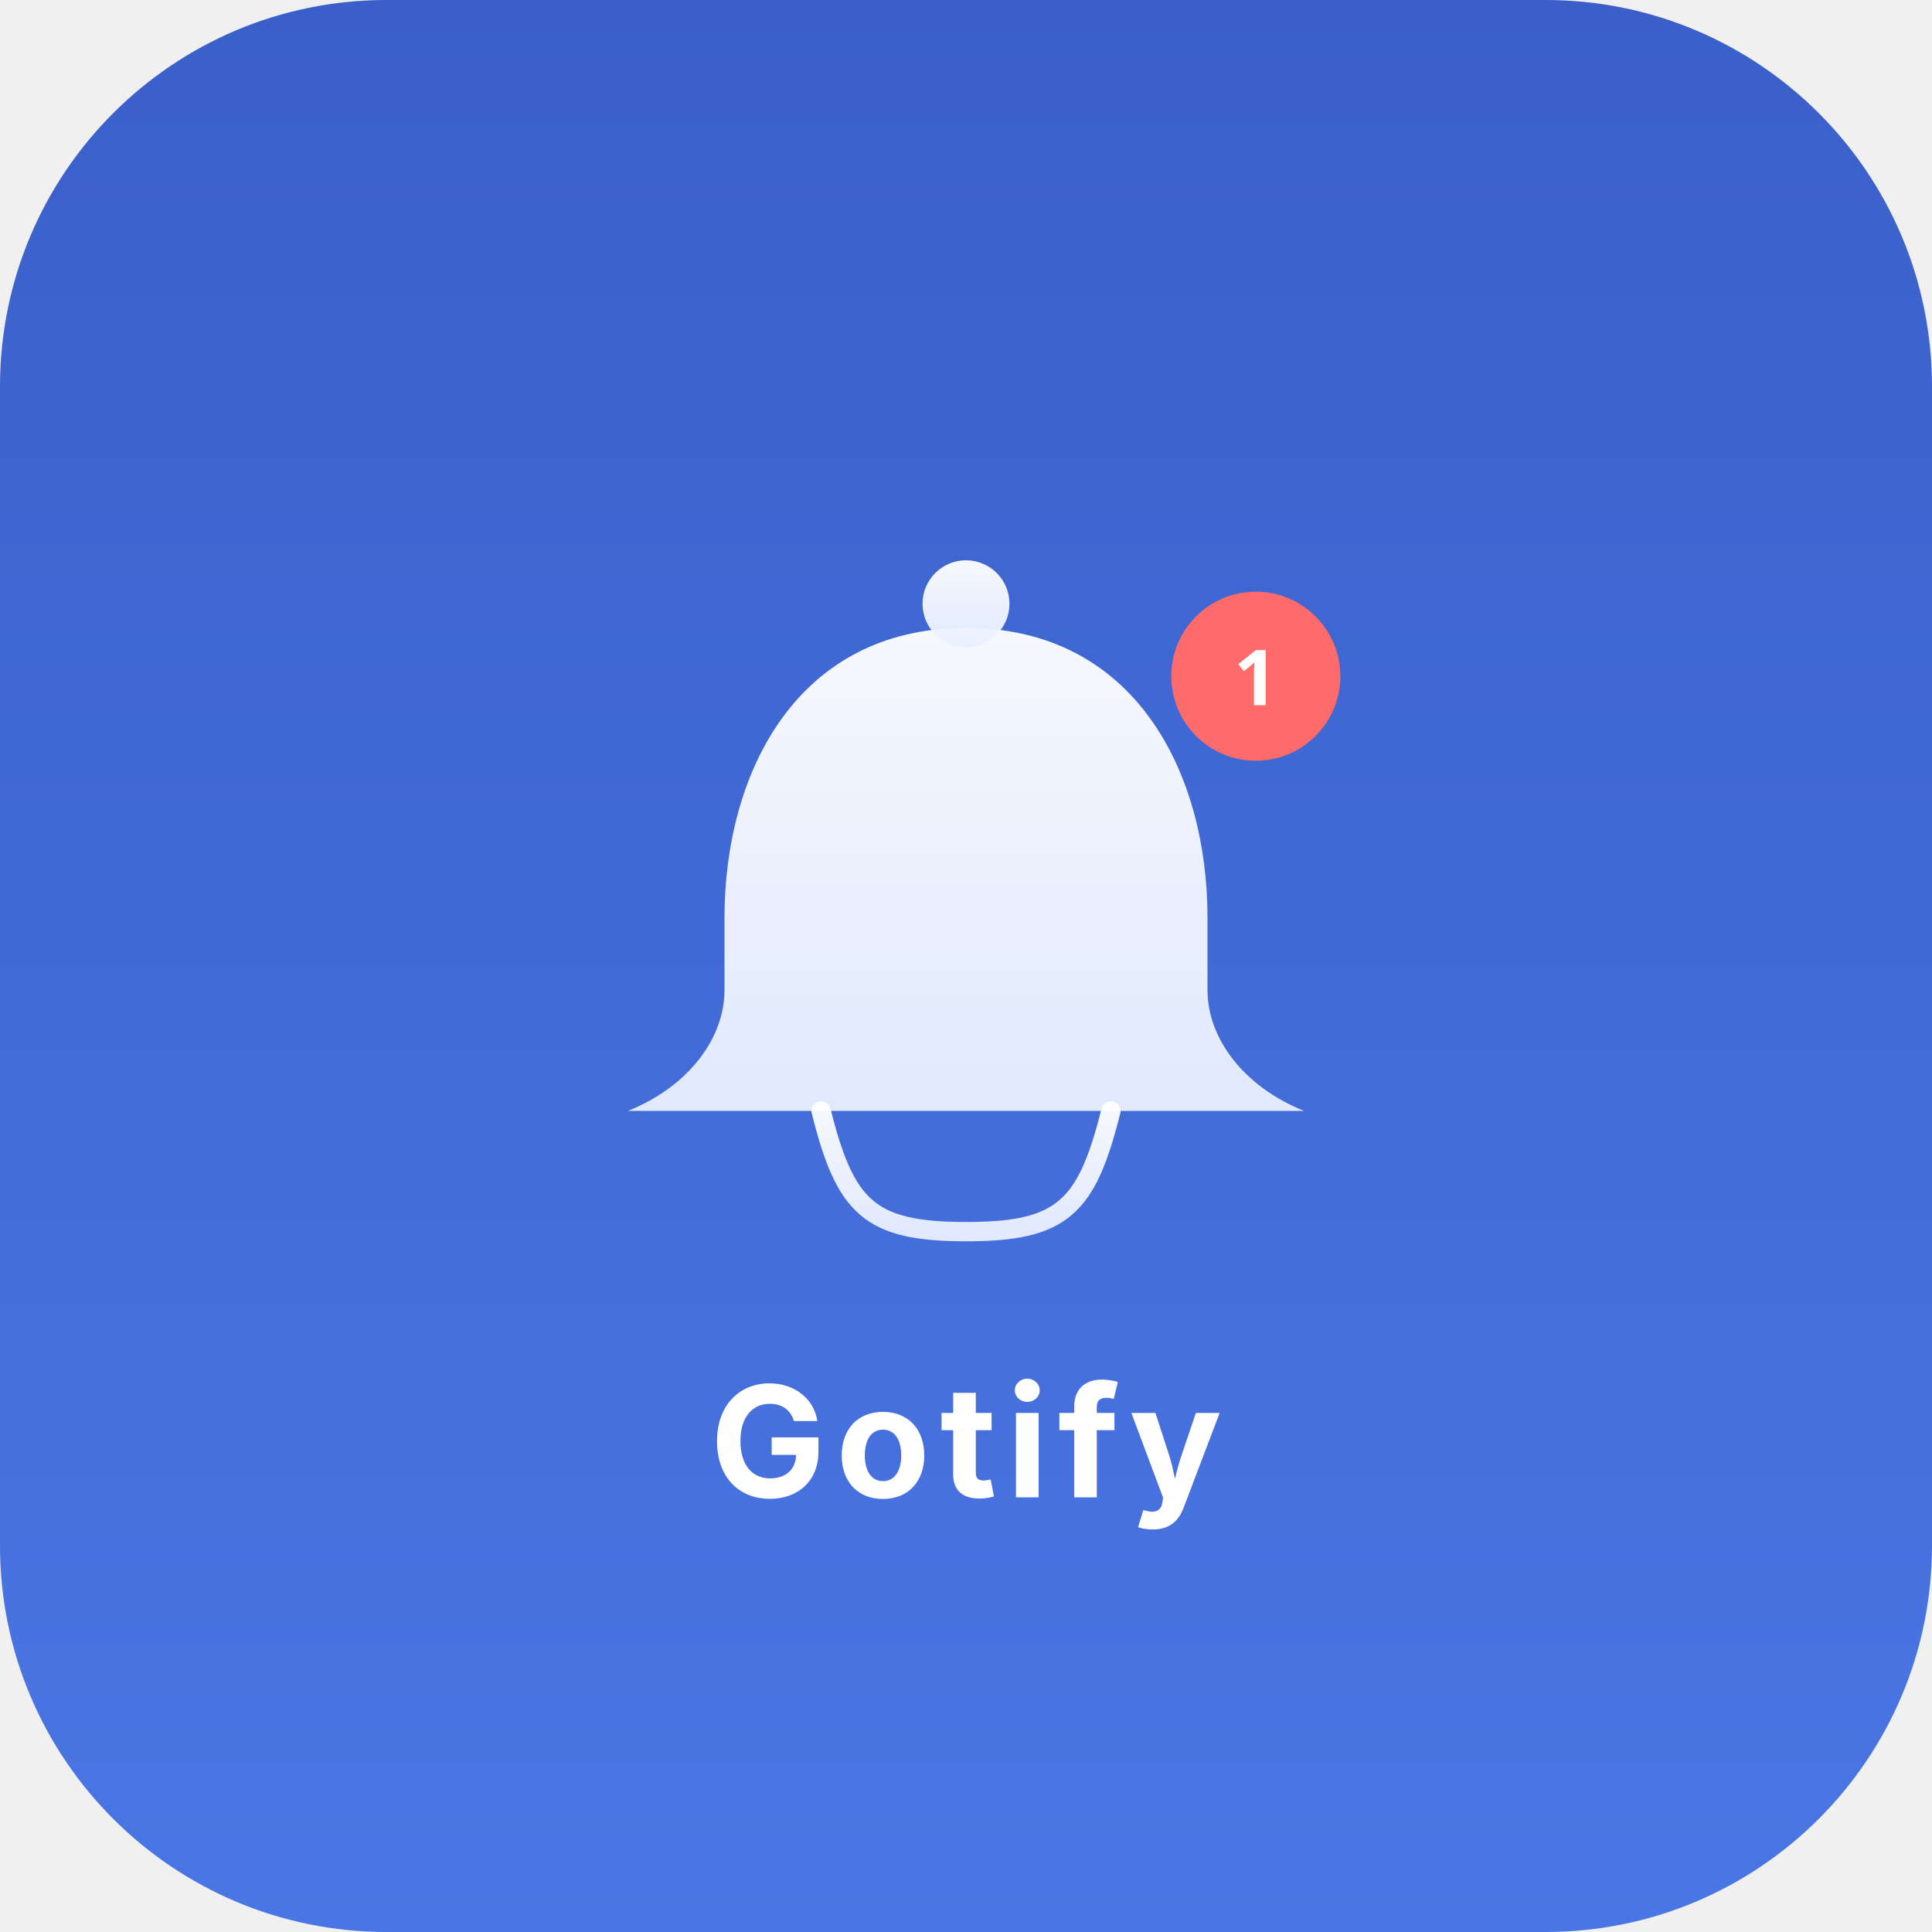
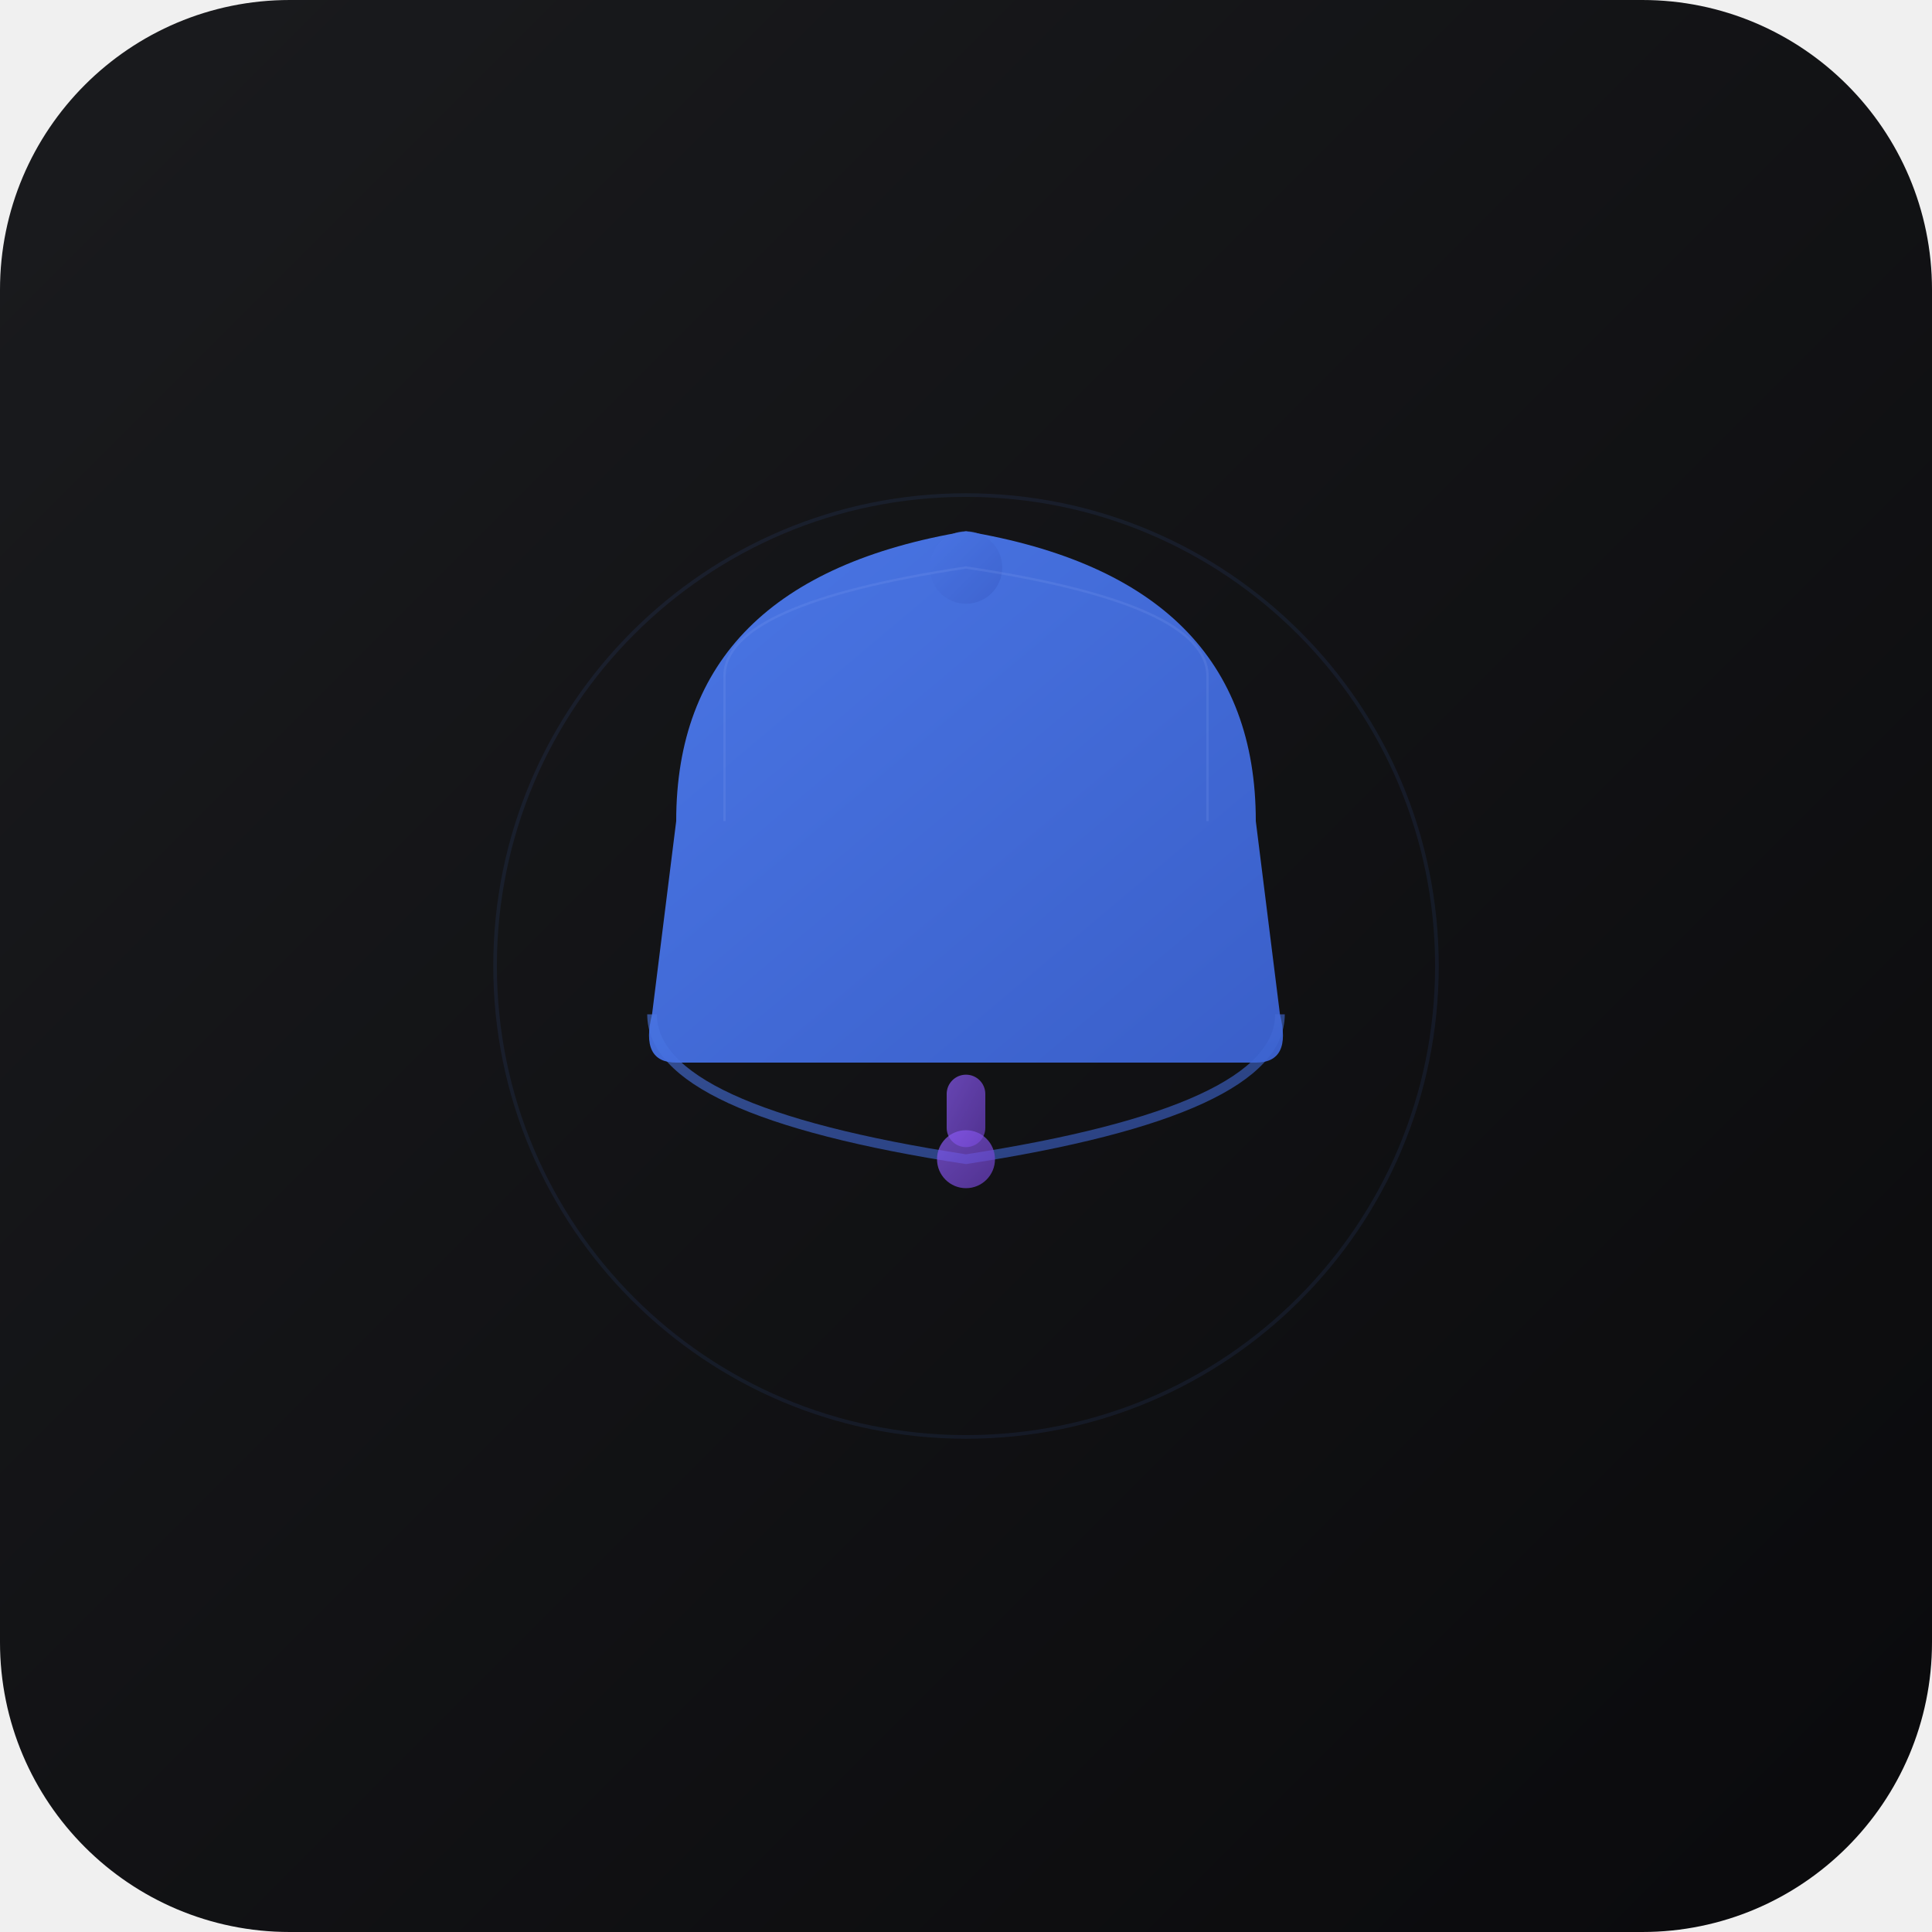
- <svg xmlns="http://www.w3.org/2000/svg" width="800" height="800" viewBox="0 0 800 800">
+ <svg xmlns="http://www.w3.org/2000/svg" width="800" height="800" viewBox="0 0 800 800" fill="none">
  <defs>
-     <linearGradient id="bg" x1="0" y1="0" x2="0" y2="1">
-       <stop offset="0%" stop-color="#3A5FC9" />
-       <stop offset="100%" stop-color="#4A76E5" />
+     <linearGradient id="bg" x1="0" y1="0" x2="1" y2="1">
+       <stop offset="0%" stop-color="#1A1B1E" />
+       <stop offset="100%" stop-color="#0A0A0C" />
    </linearGradient>
-     <linearGradient id="bell" x1="0" y1="0" x2="0" y2="1">
-       <stop offset="0%" stop-color="#FFFFFF" />
-       <stop offset="100%" stop-color="#E8EFFF" />
+     <linearGradient id="bell" x1="0" y1="0" x2="1" y2="1">
+       <stop offset="0%" stop-color="#4A76E5" />
+       <stop offset="100%" stop-color="#3A5FC9" />
+     </linearGradient>
+     <linearGradient id="clapper" x1="0" y1="0" x2="1" y2="1">
+       <stop offset="0%" stop-color="#8B5CF6" />
+       <stop offset="100%" stop-color="#6C3FC5" />
    </linearGradient>
  </defs>
-   <rect width="800" height="800" rx="160" fill="url(#bg)" />
-   <g transform="translate(400, 380)">
-     <path d="M0,-120 C-70,-120 -100,-60 -100,0 L-100,30 C-100,50 -115,70 -140,80 L140,80 C115,70 100,50 100,30 L100,0 C100,-60 70,-120 0,-120Z" fill="url(#bell)" opacity="0.95" />
-     <circle cx="0" cy="-130" r="18" fill="url(#bell)" opacity="0.95" />
-     <path d="M-60,80 C-50,120 -40,130 0,130 C40,130 50,120 60,80" fill="none" stroke="url(#bell)" stroke-width="8" stroke-linecap="round" opacity="0.95" />
-     <circle cx="120" cy="-100" r="35" fill="#FF6B6B">
-       <animate attributeName="r" values="35;42;35" dur="2s" repeatCount="indefinite" />
-     </circle>
-     <text x="120" y="-88" text-anchor="middle" fill="white" font-size="32" font-weight="bold" font-family="sans-serif">1</text>
+   <rect width="800" height="800" rx="120" fill="url(#bg)" />
+   <circle cx="400" cy="400" r="195" stroke="#4A76E5" stroke-width="1.5" opacity="0.1" />
+   <g transform="translate(400,380)">
+     <path d="M-120,-40 Q-120,-140 0,-160 Q120,-140 120,-40 L130,40 Q135,60 120,60 L-120,60 Q-135,60 -130,40 Z" fill="url(#bell)" />
+     <path d="M-130,40 Q-130,80 0,100 Q130,80 130,40" stroke="url(#bell)" stroke-width="4" fill="none" opacity="0.6" />
+     <circle cx="0" cy="-145" r="15" fill="url(#bell)" opacity="0.7" />
+     <rect x="-8" y="65" width="16" height="30" rx="8" fill="url(#clapper)" opacity="0.7" />
+     <circle cx="0" cy="100" r="12" fill="url(#clapper)" opacity="0.7" />
+     <path d="M-100,-40 L-100,-100 Q-100,-130 0,-145 Q100,-130 100,-100 L100,-40" stroke="#93ACF5" stroke-width="1" fill="none" opacity="0.15" />
  </g>
-   <text x="400" y="620" text-anchor="middle" fill="white" font-size="64" font-weight="bold" font-family="system-ui, -apple-system, sans-serif" letter-spacing="4">Gotify</text>
</svg>
